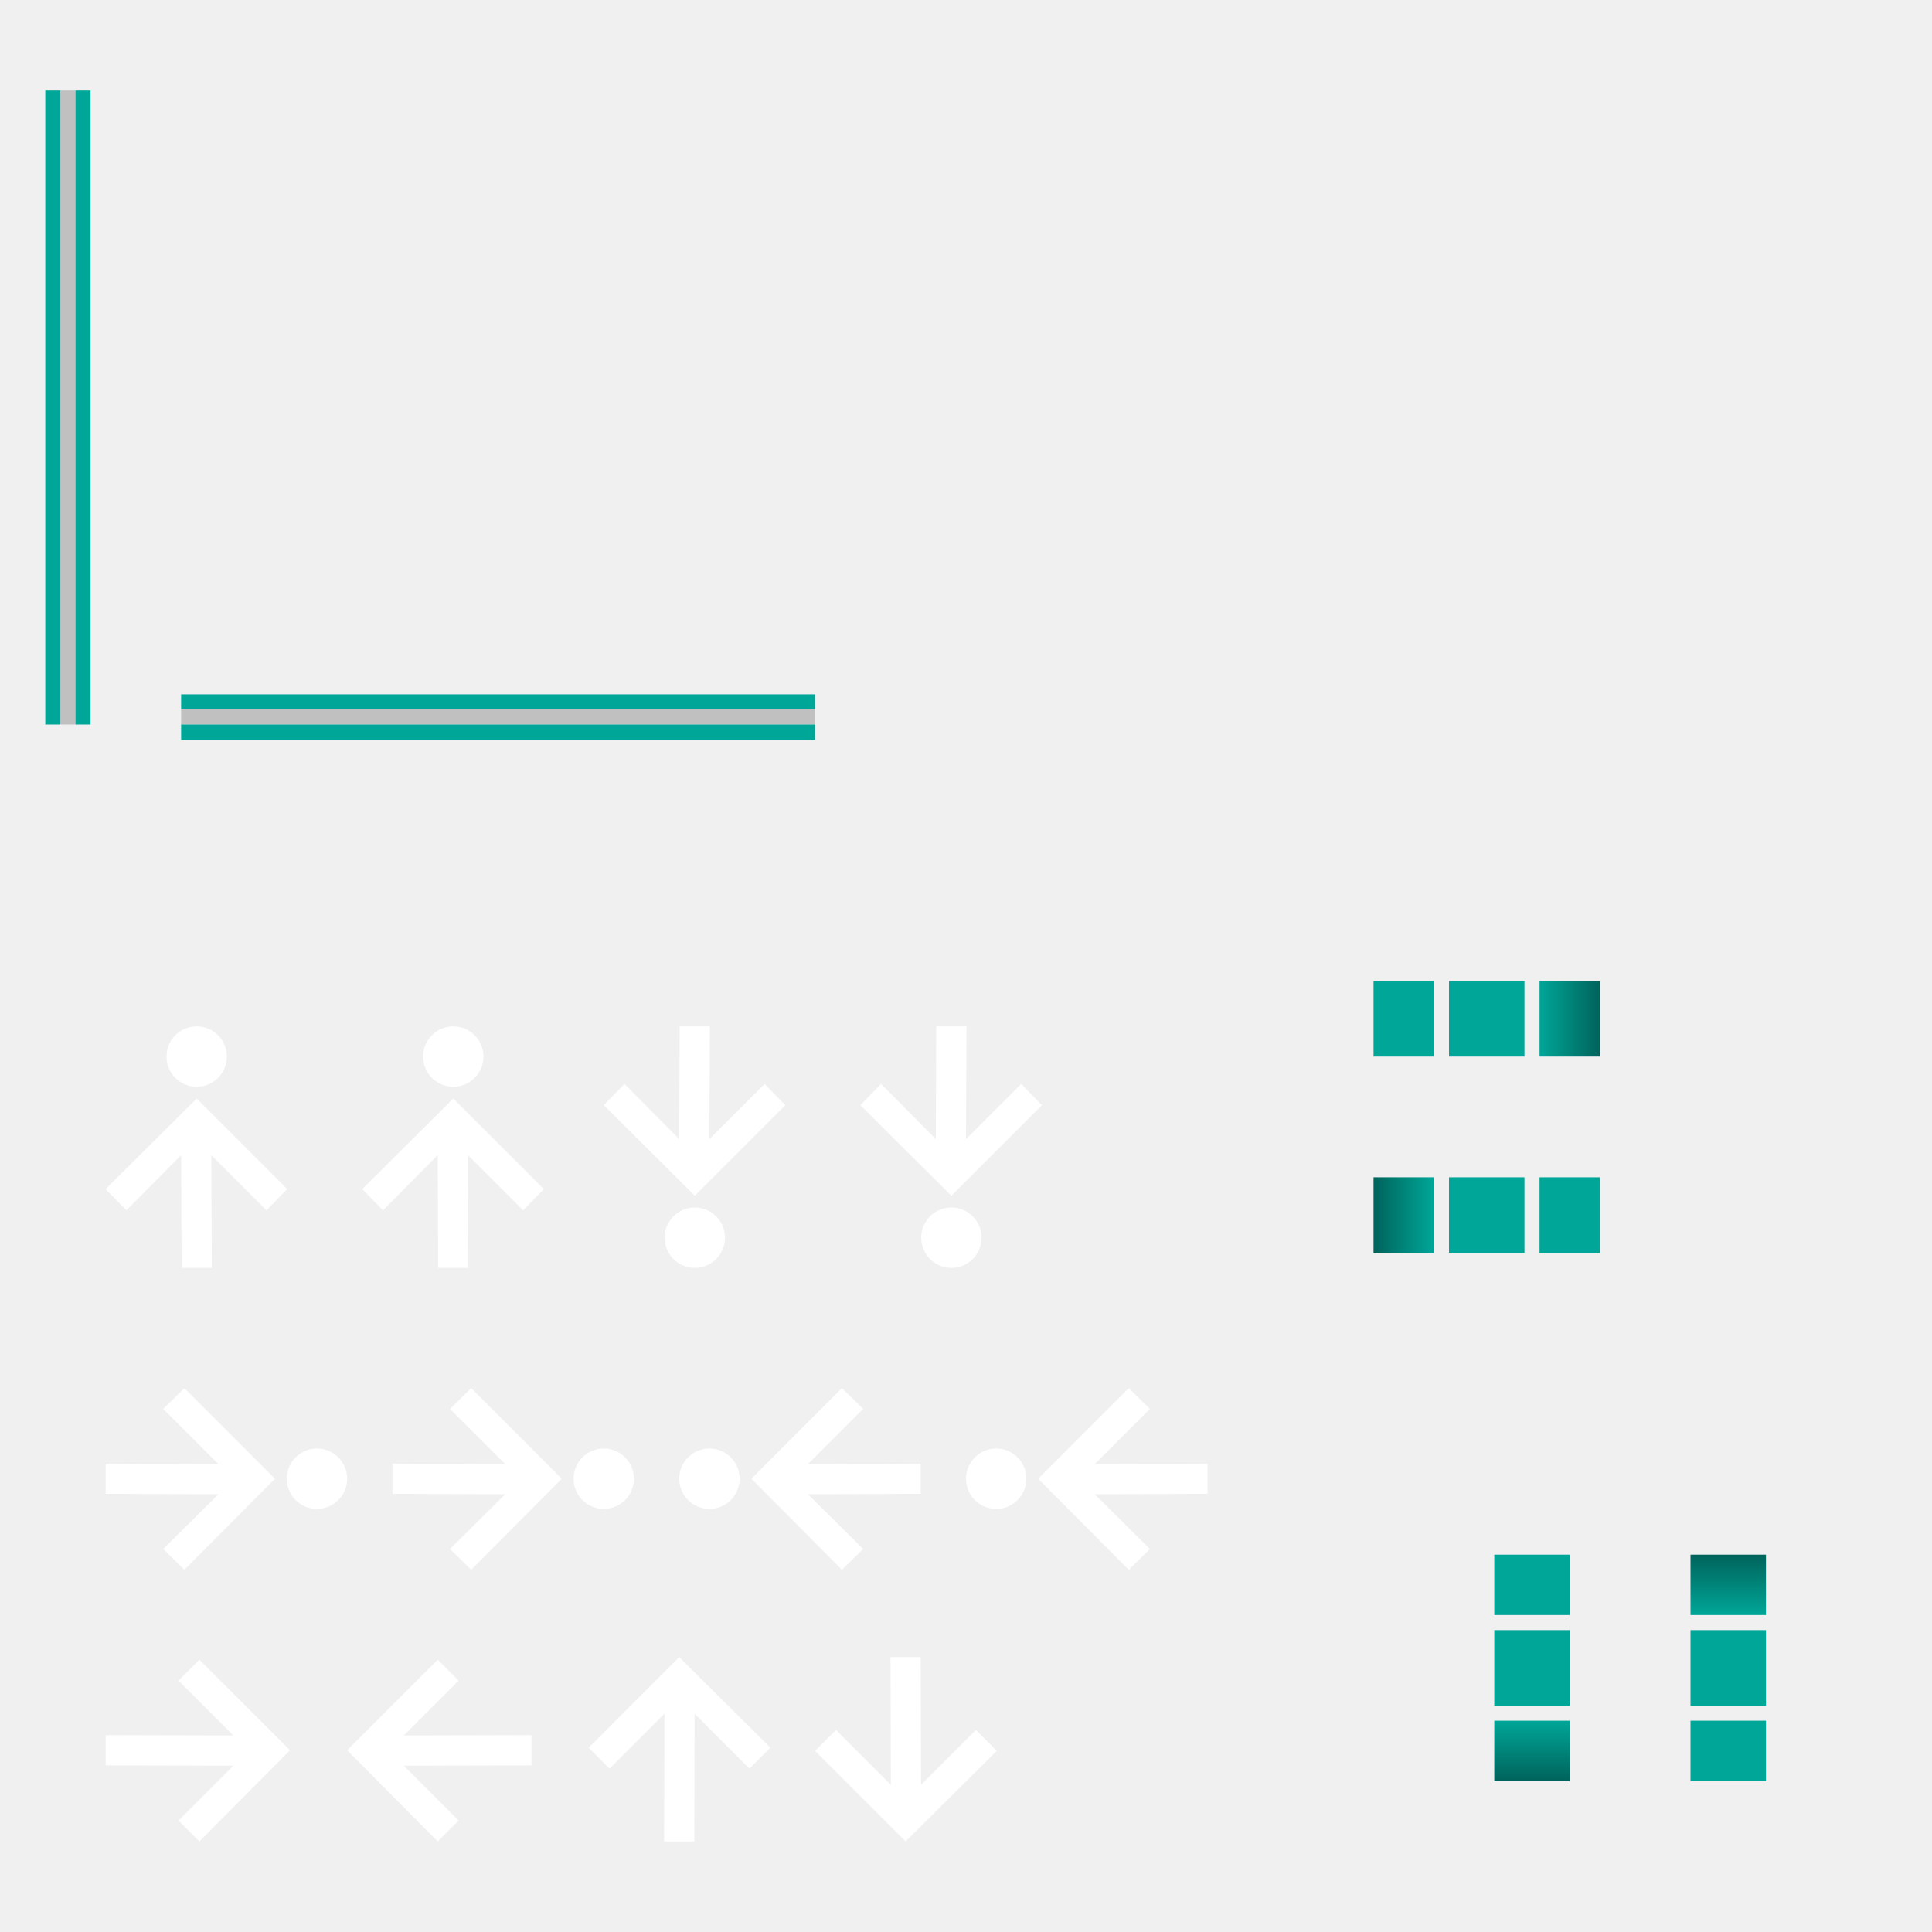
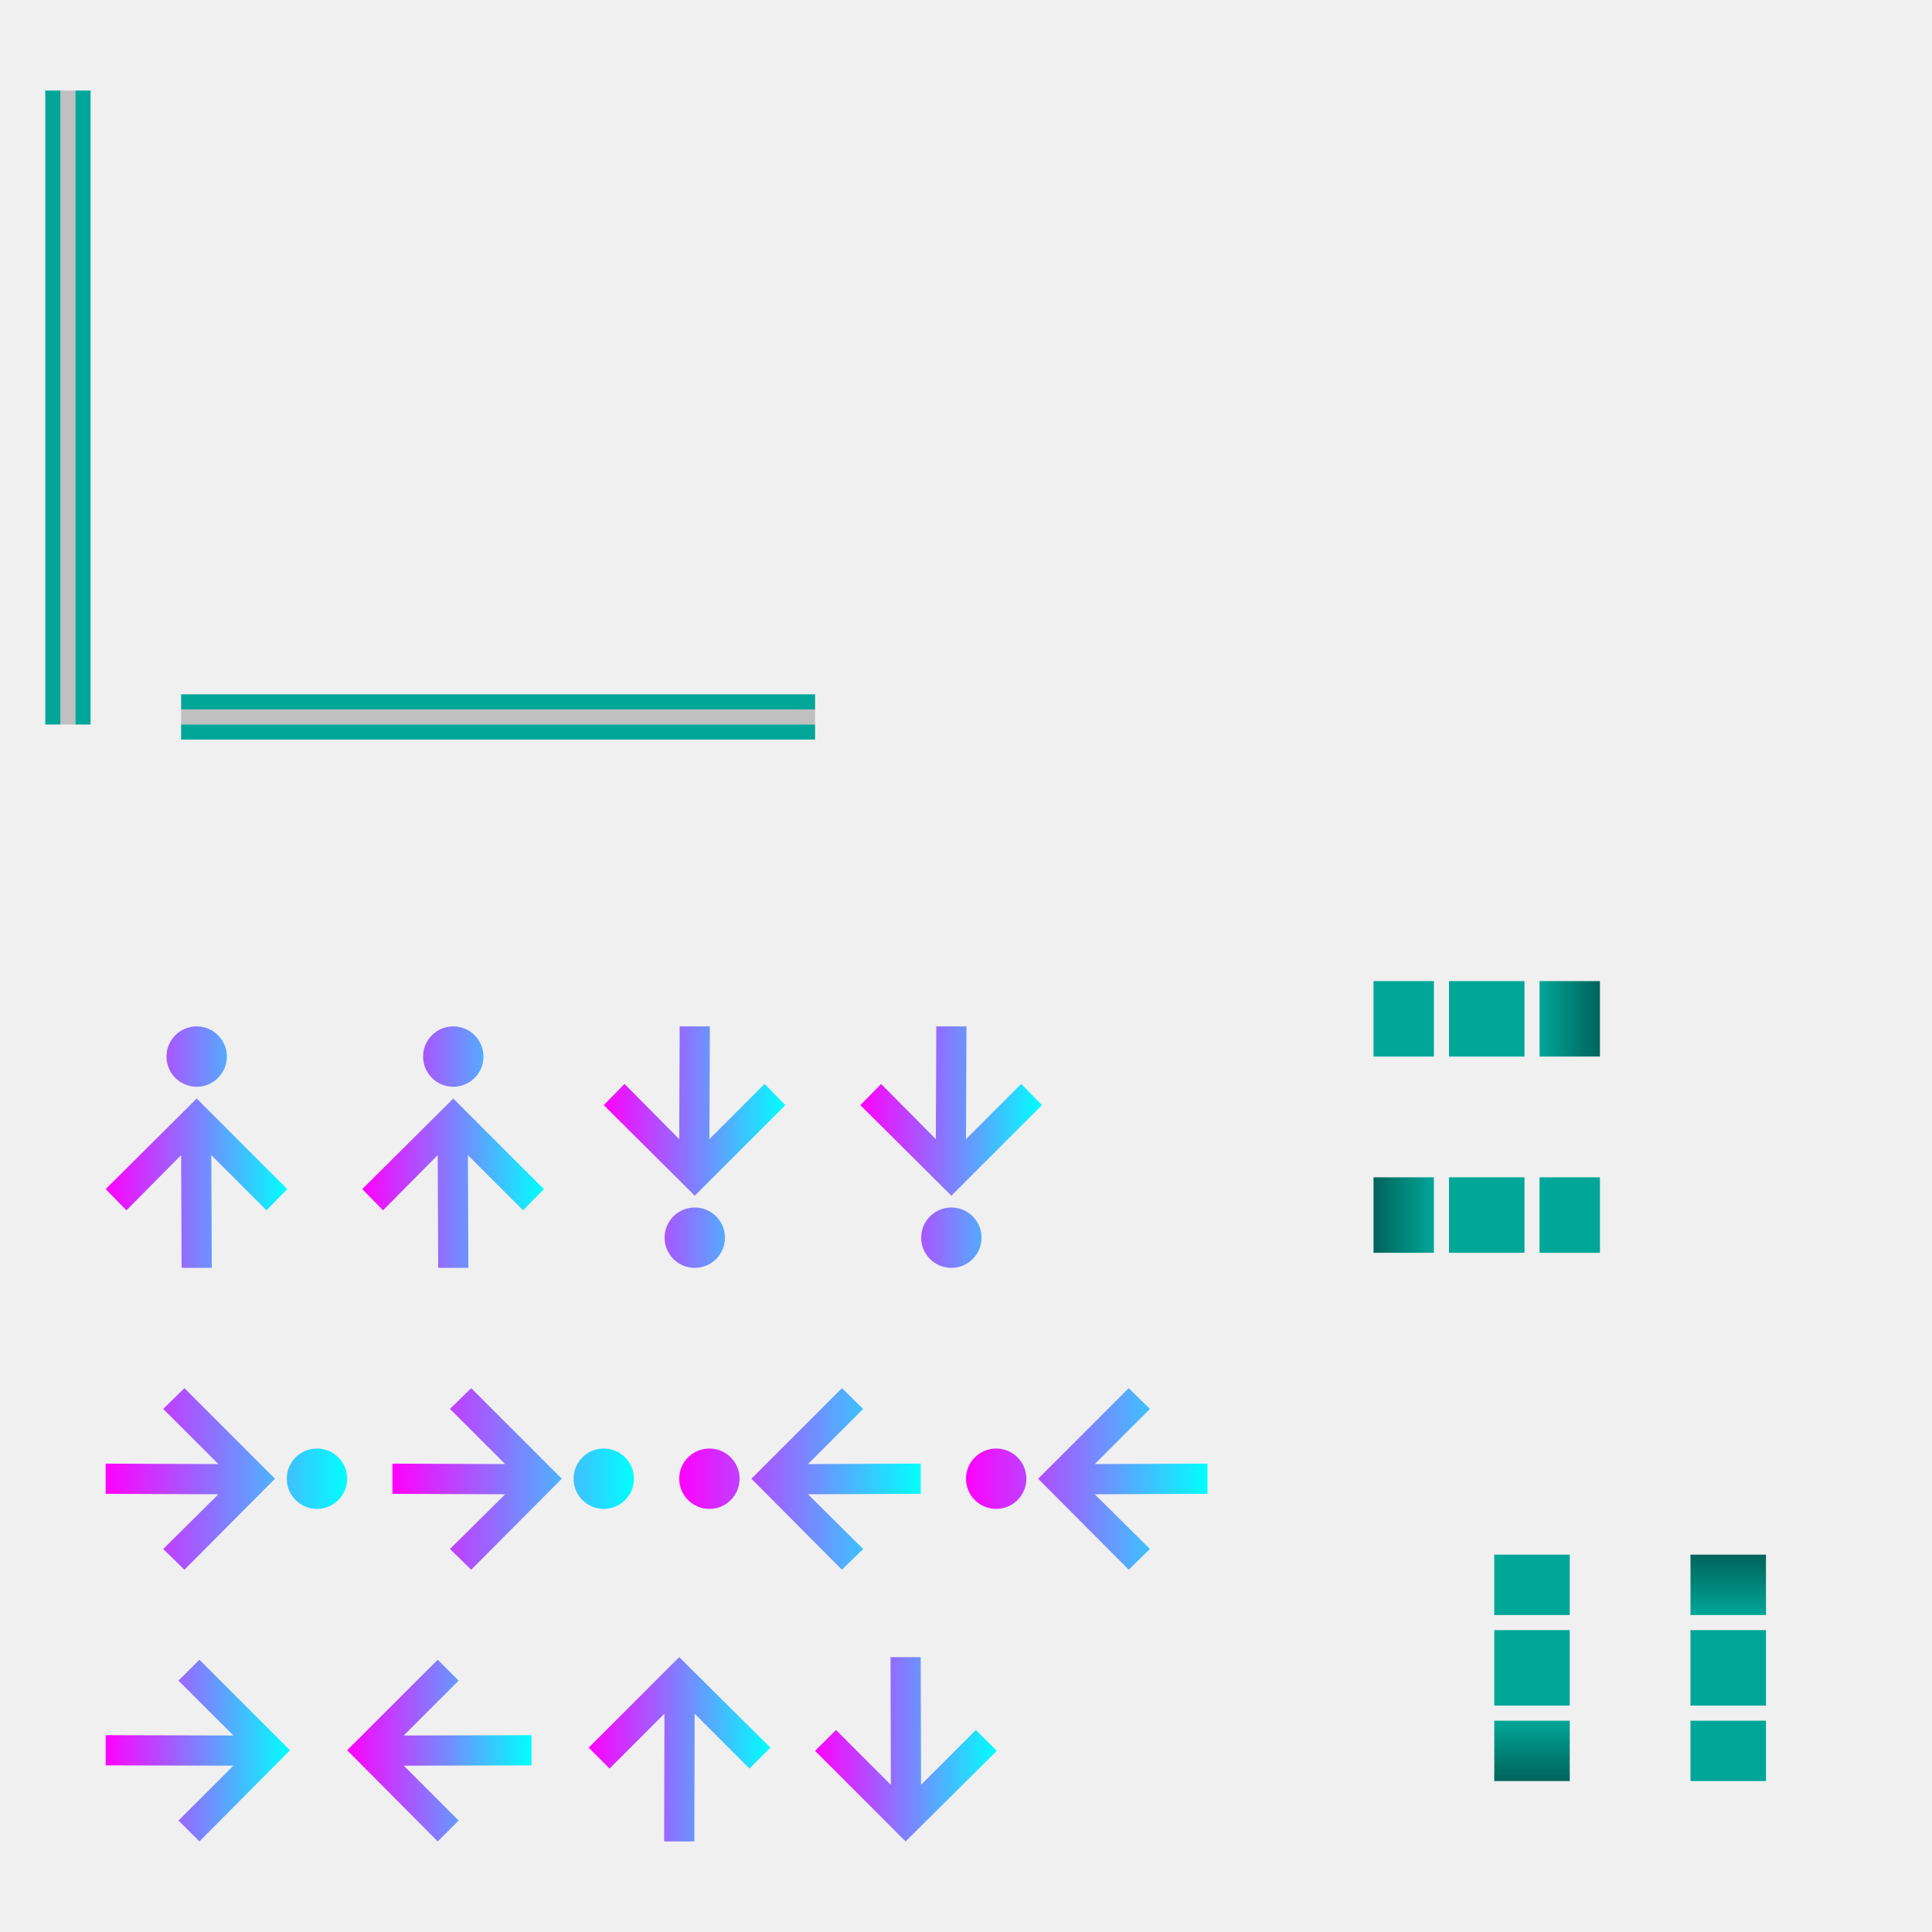
- <svg xmlns="http://www.w3.org/2000/svg" xmlns:xlink="http://www.w3.org/1999/xlink" width="128" height="128" version="1">
-   <defs>
+ <svg xmlns="http://www.w3.org/2000/svg" xmlns:xlink="http://www.w3.org/1999/xlink" width="128" height="128" version="1" id="svg132">
+   <defs id="defs19">
+     <linearGradient id="linearGradient238">
+       <stop style="stop-color:#ff00ff;stop-opacity:1" offset="0" id="stop234" />
+       <stop style="stop-color:#00ffff;stop-opacity:1" offset="1" id="stop236" />
+     </linearGradient>
+     <linearGradient id="linearGradient230">
+       <stop style="stop-color:#ff00ff;stop-opacity:1" offset="0" id="stop226" />
+       <stop style="stop-color:#00ffff;stop-opacity:1" offset="1" id="stop228" />
+     </linearGradient>
+     <linearGradient id="linearGradient222">
+       <stop style="stop-color:#00ffff;stop-opacity:1" offset="0" id="stop218" />
+       <stop style="stop-color:#ff00ff;stop-opacity:1" offset="1" id="stop220" />
+     </linearGradient>
+     <linearGradient id="linearGradient206">
+       <stop style="stop-color:#ff00ff;stop-opacity:1" offset="0" id="stop202" />
+       <stop style="stop-color:#00ffff;stop-opacity:1" offset="1" id="stop204" />
+     </linearGradient>
+     <linearGradient id="linearGradient198">
+       <stop style="stop-color:#00ffff;stop-opacity:1" offset="0" id="stop194" />
+       <stop style="stop-color:#ff00ff;stop-opacity:1" offset="1" id="stop196" />
+     </linearGradient>
+     <linearGradient id="linearGradient190">
+       <stop style="stop-color:#00ffff;stop-opacity:1" offset="0" id="stop186" />
+       <stop style="stop-color:#ff00ff;stop-opacity:1" offset="1" id="stop188" />
+     </linearGradient>
+     <linearGradient id="linearGradient182">
+       <stop style="stop-color:#ff00ff;stop-opacity:1" offset="0" id="stop178" />
+       <stop style="stop-color:#00ffff;stop-opacity:1" offset="1" id="stop180" />
+     </linearGradient>
+     <linearGradient id="linearGradient174">
+       <stop style="stop-color:#ff00ff;stop-opacity:1" offset="0" id="stop170" />
+       <stop style="stop-color:#00ffff;stop-opacity:1" offset="1" id="stop172" />
+     </linearGradient>
+     <linearGradient id="linearGradient166">
+       <stop style="stop-color:#ff00ff;stop-opacity:1" offset="0" id="stop162" />
+       <stop style="stop-color:#00ffff;stop-opacity:1" offset="1" id="stop164" />
+     </linearGradient>
+     <linearGradient id="linearGradient158">
+       <stop style="stop-color:#ff00ff;stop-opacity:1" offset="0" id="stop154" />
+       <stop style="stop-color:#00ffff;stop-opacity:1" offset="1" id="stop156" />
+     </linearGradient>
+     <linearGradient id="linearGradient150">
+       <stop style="stop-color:#ff00ff;stop-opacity:1" offset="0" id="stop146" />
+       <stop style="stop-color:#00ffff;stop-opacity:1" offset="1" id="stop148" />
+     </linearGradient>
+     <linearGradient id="linearGradient142">
+       <stop style="stop-color:#ff00ff;stop-opacity:1" offset="0" id="stop138" />
+       <stop style="stop-color:#00ffff;stop-opacity:1" offset="1" id="stop140" />
+     </linearGradient>
    <linearGradient id="linearGradient4303">
-       <stop style="stop-color:#00635b" offset="0" />
-       <stop style="stop-color:#00a698" offset="1" />
+       <stop style="stop-color:#00635b" offset="0" id="stop2" />
+       <stop style="stop-color:#00a698" offset="1" id="stop4" />
    </linearGradient>
    <linearGradient id="linearGradient4291">
-       <stop style="stop-color:#007584" offset="0" />
-       <stop style="stop-color:#00a698" offset="1" />
+       <stop style="stop-color:#007584" offset="0" id="stop7" />
+       <stop style="stop-color:#00a698" offset="1" id="stop9" />
    </linearGradient>
    <linearGradient id="linearGradient4297" x1="266" x2="266" y1="108" y2="112" gradientUnits="userSpaceOnUse" xlink:href="#linearGradient4291" />
    <linearGradient id="linearGradient4301" x1="115" x2="115" y1="103" y2="107" gradientUnits="userSpaceOnUse" xlink:href="#linearGradient4303" />
    <linearGradient id="linearGradient4315" x1="266" x2="266" y1="121" y2="118" gradientUnits="userSpaceOnUse" xlink:href="#linearGradient4291" />
    <linearGradient id="linearGradient4317" x1="101" x2="101" y1="118" y2="114" gradientUnits="userSpaceOnUse" xlink:href="#linearGradient4303" />
    <linearGradient id="linearGradient4325" x1="268" x2="268" y1="112" y2="108" gradientUnits="userSpaceOnUse" xlink:href="#linearGradient4303" />
    <linearGradient id="linearGradient4333" x1="91" x2="95" y1="80.5" y2="80.5" gradientUnits="userSpaceOnUse" xlink:href="#linearGradient4303" />
    <linearGradient id="linearGradient4341" x1="106" x2="102" y1="67" y2="67" gradientUnits="userSpaceOnUse" xlink:href="#linearGradient4303" />
+     <linearGradient xlink:href="#linearGradient142" id="linearGradient144" x1="406.969" y1="-92.003" x2="419" y2="-92.003" gradientUnits="userSpaceOnUse" />
+     <linearGradient xlink:href="#linearGradient150" id="linearGradient152" x1="406.969" y1="-92.003" x2="419" y2="-92.003" gradientUnits="userSpaceOnUse" />
+     <linearGradient xlink:href="#linearGradient158" id="linearGradient160" x1="406.969" y1="-92.003" x2="419" y2="-92.003" gradientUnits="userSpaceOnUse" />
+     <linearGradient xlink:href="#linearGradient166" id="linearGradient168" x1="406.969" y1="-92.003" x2="419" y2="-92.003" gradientUnits="userSpaceOnUse" />
+     <linearGradient xlink:href="#linearGradient174" id="linearGradient176" x1="325.001" y1="-90.987" x2="341.001" y2="-90.987" gradientUnits="userSpaceOnUse" />
+     <linearGradient xlink:href="#linearGradient182" id="linearGradient184" x1="325.001" y1="-90.987" x2="341.001" y2="-90.987" gradientUnits="userSpaceOnUse" />
+     <linearGradient xlink:href="#linearGradient190" id="linearGradient192" x1="325.001" y1="-90.987" x2="341.001" y2="-90.987" gradientUnits="userSpaceOnUse" />
+     <linearGradient xlink:href="#linearGradient198" id="linearGradient200" x1="325.001" y1="-90.987" x2="341.001" y2="-90.987" gradientUnits="userSpaceOnUse" />
+     <linearGradient xlink:href="#linearGradient206" id="linearGradient208" x1="306.998" y1="-90.983" x2="319.211" y2="-90.983" gradientUnits="userSpaceOnUse" />
+     <linearGradient xlink:href="#linearGradient222" id="linearGradient224" x1="306.998" y1="-90.983" x2="319.211" y2="-90.983" gradientUnits="userSpaceOnUse" />
+     <linearGradient xlink:href="#linearGradient230" id="linearGradient232" x1="387" y1="-90.11" x2="399.04" y2="-90.11" gradientUnits="userSpaceOnUse" />
+     <linearGradient xlink:href="#linearGradient238" id="linearGradient240" x1="387" y1="-90.11" x2="399.04" y2="-90.11" gradientUnits="userSpaceOnUse" />
  </defs>
  <rect id="hint-stretch-borders" style="opacity:0.65;fill:#023812" width="5.221" height="5.403" x="-10" y="0" />
  <g id="north-center" transform="translate(-152,-4)">
-     <path style="fill:#00a698" d="m 264,112 0,5 5,0 0,-5 -5,0 z" />
+     <path style="fill:#00a698" d="m 264,112 0,5 5,0 0,-5 -5,0 z" id="path22" />
  </g>
  <g id="north-top" style="fill:url(#linearGradient4297)" transform="translate(-152,-5)">
-     <path style="fill:url(#linearGradient4301)" transform="translate(152,5)" d="m 112,103 0,1 0,1 0,2 5,0 0,-2 0,-1 0,-1 -5,0 z" />
+     <path style="fill:url(#linearGradient4301)" transform="translate(152,5)" d="m 112,103 0,1 0,1 0,2 5,0 0,-2 0,-1 0,-1 -5,0 z" id="path25" />
  </g>
  <g id="north-bottom" transform="translate(-152,-3)">
-     <path style="fill:#00a698" transform="translate(152,3)" d="m 112,114 0,3 0,1 5,0 0,-1 0,-3 -5,0 z" />
+     <path style="fill:#00a698" transform="translate(152,3)" d="m 112,114 0,3 0,1 5,0 0,-1 0,-3 -5,0 z" id="path28" />
  </g>
  <g id="south-center" transform="translate(-165,-4)">
-     <path style="fill:#00a698" d="m 264,112 0,5 5,0 0,-5 -5,0 z" />
+     <path style="fill:#00a698" d="m 264,112 0,5 5,0 0,-5 -5,0 z" id="path31" />
  </g>
  <g id="south-top" transform="translate(-165,-5)">
-     <path style="fill:#00a698" transform="translate(165,5)" d="m 99,103 0,1 0,1 0,2 5,0 0,-2 0,-1 0,-1 -5,0 z" />
+     <path style="fill:#00a698" transform="translate(165,5)" d="m 99,103 0,1 0,1 0,2 5,0 0,-2 0,-1 0,-1 -5,0 z" id="path34" />
  </g>
  <g id="south-bottom" style="fill:url(#linearGradient4315)" transform="translate(-165,-3)">
-     <path style="fill:url(#linearGradient4317)" transform="translate(165,3)" d="m 99,114 0,3 0,1 5,0 0,-1 0,-3 -5,0 z" />
+     <path style="fill:url(#linearGradient4317)" transform="translate(165,3)" d="m 99,114 0,3 0,1 5,0 0,-1 0,-3 -5,0 z" id="path37" />
  </g>
  <g id="east-center" transform="matrix(0,-1,1,0,-16,334)">
-     <path style="fill:#00a698" d="m 264,112 0,5 5,0 0,-5 -5,0 z" />
+     <path style="fill:#00a698" d="m 264,112 0,5 5,0 0,-5 -5,0 z" id="path40" />
  </g>
  <g id="east-left" transform="matrix(0,-1,1,0,-17,334)">
-     <path style="fill:#00a698" transform="matrix(0,1,-1,0,334,17)" d="m 91,65 0,5 1,0 3,0 0,-5 -3,0 -1,0 z" />
+     <path style="fill:#00a698" transform="matrix(0,1,-1,0,334,17)" d="m 91,65 0,5 1,0 3,0 0,-5 -3,0 -1,0 z" id="path43" />
  </g>
  <g id="east-right" transform="matrix(0,-1,1,0,-15,334)">
-     <path style="fill:url(#linearGradient4341)" transform="matrix(0,1,-1,0,334,15)" d="m 102,65 0,5 3,0 1,0 0,-5 -1,0 -3,0 z" />
+     <path style="fill:url(#linearGradient4341)" transform="matrix(0,1,-1,0,334,15)" d="m 102,65 0,5 3,0 1,0 0,-5 -1,0 -3,0 z" id="path46" />
  </g>
  <g id="west-center" transform="matrix(0,-1,1,0,-16,347)">
-     <path style="fill:#00a698" d="m 264,112 0,5 5,0 0,-5 -5,0 z" />
+     <path style="fill:#00a698" d="m 264,112 0,5 5,0 0,-5 -5,0 z" id="path49" />
  </g>
  <g id="west-left" style="fill:url(#linearGradient4325)" transform="matrix(0,-1,1,0,-17,347)">
-     <path style="fill:url(#linearGradient4333)" transform="matrix(0,1,-1,0,347,17)" d="m 91,78 0,5 1,0 3,0 0,-5 -3,0 -1,0 z" />
+     <path style="fill:url(#linearGradient4333)" transform="matrix(0,1,-1,0,347,17)" d="m 91,78 0,5 1,0 3,0 0,-5 -3,0 -1,0 z" id="path52" />
  </g>
  <g id="west-right" transform="matrix(0,-1,1,0,-15,347)">
-     <path style="fill:#00a698" transform="matrix(0,1,-1,0,347,15)" d="m 102,78 0,5 3,0 1,0 0,-5 -1,0 -3,0 z" />
+     <path style="fill:#00a698" transform="matrix(0,1,-1,0,347,15)" d="m 102,78 0,5 3,0 1,0 0,-5 -1,0 -3,0 z" id="path55" />
  </g>
  <g id="vertical-centerindicator" transform="translate(1,15)">
-     <rect style="opacity:0.2" width="42" height="1" x="11" y="32" />
-     <rect style="fill:#00a698" width="42" height="1" x="11" y="33" />
-     <rect style="fill:#00a698" width="42" height="1" x="11" y="31" />
+     <rect style="opacity:0.2" width="42" height="1" x="11" y="32" id="rect58" />
+     <rect style="fill:#00a698" width="42" height="1" x="11" y="33" id="rect60" />
+     <rect style="fill:#00a698" width="42" height="1" x="11" y="31" id="rect62" />
  </g>
  <g id="horizontal-centerindicator" transform="translate(-4,17)">
-     <rect style="opacity:0.2" width="42" height="1" x="-31" y="8" transform="matrix(0,-1,1,0,0,0)" />
-     <rect style="fill:#00a698" width="42" height="1" x="-31" y="9" transform="matrix(0,-1,1,0,0,0)" />
-     <rect style="fill:#00a698" width="42" height="1" x="-31" y="7" transform="matrix(0,-1,1,0,0,0)" />
+     <rect style="opacity:0.2" width="42" height="1" x="-31" y="8" transform="matrix(0,-1,1,0,0,0)" id="rect65" />
+     <rect style="fill:#00a698" width="42" height="1" x="-31" y="9" transform="matrix(0,-1,1,0,0,0)" id="rect67" />
+     <rect style="fill:#00a698" width="42" height="1" x="-31" y="7" transform="matrix(0,-1,1,0,0,0)" id="rect69" />
  </g>
  <g id="west-minslider" style="enable-background:new" transform="translate(5.0312,68.0032)">
-     <g transform="translate(-405,100)">
-       <path style="fill:#ffffff" d="m 419,-89.222 -1.375,1.406 -3.656,-3.656 0.031,7.469 -2,0 -0.031,-7.469 -3.625,3.656 -1.375,-1.406 6.031,-6 6,6 z m -4,-8.781 c 0,1.105 -0.895,2 -2,2 -1.105,0 -2,-0.895 -2,-2 0,-1.105 0.895,-2 2,-2 1.105,0 2,0.895 2,2 z" />
+     <g transform="translate(-405,100)" id="g74">
+       <path style="fill:url(#linearGradient144)" d="m 419,-89.222 -1.375,1.406 -3.656,-3.656 0.031,7.469 -2,0 -0.031,-7.469 -3.625,3.656 -1.375,-1.406 6.031,-6 6,6 z m -4,-8.781 c 0,1.105 -0.895,2 -2,2 -1.105,0 -2,-0.895 -2,-2 0,-1.105 0.895,-2 2,-2 1.105,0 2,0.895 2,2 z" id="path72" />
    </g>
  </g>
  <g id="north-offsetslider" style="enable-background:new" transform="translate(37,108.0004)">
-     <g transform="translate(-385,98.003)">
-       <path style="fill:#ffffff" d="m 387,-90.215 1.386,1.385 3.635,-3.635 -0.021,8.461 2,0 0.021,-8.461 3.634,3.635 1.385,-1.385 -6.041,-6.001 z" />
+     <g transform="translate(-385,98.003)" id="g79">
+       <path style="fill:url(#linearGradient232)" d="m 387,-90.215 1.386,1.385 3.635,-3.635 -0.021,8.461 2,0 0.021,-8.461 3.634,3.635 1.385,-1.385 -6.041,-6.001 z" id="path77" />
    </g>
  </g>
  <g id="north-maxslider" style="enable-background:new" transform="translate(6.9988,89.96885)">
-     <g transform="translate(-325,99.003)">
-       <path style="fill:#ffffff" d="m 330.22,-97.003 -1.406,1.375 3.656,3.656 -7.469,-0.031 0,2 7.469,0.031 -3.656,3.625 1.406,1.375 6,-6.031 -6,-6 z m 8.781,4 c -1.105,0 -2,0.895 -2,2 0,1.105 0.895,2 2,2 1.105,0 2,-0.895 2,-2 0,-1.105 -0.895,-2 -2,-2 z" />
+     <g transform="translate(-325,99.003)" id="g84">
+       <path style="fill:url(#linearGradient176)" d="m 330.22,-97.003 -1.406,1.375 3.656,3.656 -7.469,-0.031 0,2 7.469,0.031 -3.656,3.625 1.406,1.375 6,-6.031 -6,-6 z m 8.781,4 c -1.105,0 -2,0.895 -2,2 0,1.105 0.895,2 2,2 1.105,0 2,-0.895 2,-2 0,-1.105 -0.895,-2 -2,-2 z" id="path82" />
    </g>
  </g>
  <g id="east-offsetslider" style="enable-background:new" transform="translate(5.0016,107.9598)">
-     <g transform="translate(-305,99.003)">
-       <path style="fill:#ffffff" d="m 313.21,-97.003 -1.385,1.386 3.635,3.635 -8.461,-0.021 0,2 8.461,0.021 -3.635,3.634 1.385,1.385 6.001,-6.041 z" />
+     <g transform="translate(-305,99.003)" id="g89">
+       <path style="fill:url(#linearGradient208)" d="m 313.21,-97.003 -1.385,1.386 3.635,3.635 -8.461,-0.021 0,2 8.461,0.021 -3.635,3.634 1.385,1.385 6.001,-6.041 z" id="path87" />
    </g>
  </g>
  <g id="east-minslider" style="enable-background:new" transform="translate(22.0312,68.0032)">
-     <g transform="translate(-405,100)">
-       <path style="fill:#ffffff" d="m 419,-89.222 -1.375,1.406 -3.656,-3.656 0.031,7.469 -2,0 -0.031,-7.469 -3.625,3.656 -1.375,-1.406 6.031,-6 6,6 z m -4,-8.781 c 0,1.105 -0.895,2 -2,2 -1.105,0 -2,-0.895 -2,-2 0,-1.105 0.895,-2 2,-2 1.105,0 2,0.895 2,2 z" />
+     <g transform="translate(-405,100)" id="g94">
+       <path style="fill:url(#linearGradient152)" d="m 419,-89.222 -1.375,1.406 -3.656,-3.656 0.031,7.469 -2,0 -0.031,-7.469 -3.625,3.656 -1.375,-1.406 6.031,-6 6,6 z m -4,-8.781 c 0,1.105 -0.895,2 -2,2 -1.105,0 -2,-0.895 -2,-2 0,-1.105 0.895,-2 2,-2 1.105,0 2,0.895 2,2 z" id="path92" />
    </g>
  </g>
  <g id="west-maxslider" style="enable-background:new" transform="matrix(1,0,0,-1,38.0312,83.9968)">
-     <g transform="translate(-405,100)">
-       <path style="fill:#ffffff" d="m 419,-89.222 -1.375,1.406 -3.656,-3.656 0.031,7.469 -2,0 -0.031,-7.469 -3.625,3.656 -1.375,-1.406 6.031,-6 6,6 z m -4,-8.781 c 0,1.105 -0.895,2 -2,2 -1.105,0 -2,-0.895 -2,-2 0,-1.105 0.895,-2 2,-2 1.105,0 2,0.895 2,2 z" />
+     <g transform="translate(-405,100)" id="g99">
+       <path style="fill:url(#linearGradient160)" d="m 419,-89.222 -1.375,1.406 -3.656,-3.656 0.031,7.469 -2,0 -0.031,-7.469 -3.625,3.656 -1.375,-1.406 6.031,-6 6,6 z m -4,-8.781 c 0,1.105 -0.895,2 -2,2 -1.105,0 -2,-0.895 -2,-2 0,-1.105 0.895,-2 2,-2 1.105,0 2,0.895 2,2 z" id="path97" />
    </g>
  </g>
  <g id="east-maxslider" style="enable-background:new" transform="matrix(1,0,0,-1,55.0312,83.9968)">
-     <g transform="translate(-405,100)">
-       <path style="fill:#ffffff" d="m 419,-89.222 -1.375,1.406 -3.656,-3.656 0.031,7.469 -2,0 -0.031,-7.469 -3.625,3.656 -1.375,-1.406 6.031,-6 6,6 z m -4,-8.781 c 0,1.105 -0.895,2 -2,2 -1.105,0 -2,-0.895 -2,-2 0,-1.105 0.895,-2 2,-2 1.105,0 2,0.895 2,2 z" />
+     <g transform="translate(-405,100)" id="g104">
+       <path style="fill:url(#linearGradient168)" d="m 419,-89.222 -1.375,1.406 -3.656,-3.656 0.031,7.469 -2,0 -0.031,-7.469 -3.625,3.656 -1.375,-1.406 6.031,-6 6,6 z m -4,-8.781 c 0,1.105 -0.895,2 -2,2 -1.105,0 -2,-0.895 -2,-2 0,-1.105 0.895,-2 2,-2 1.105,0 2,0.895 2,2 z" id="path102" />
    </g>
  </g>
  <g id="south-maxslider" style="enable-background:new" transform="translate(25.9988,89.96885)">
-     <g transform="translate(-325,99.003)">
-       <path style="fill:#ffffff" d="m 330.22,-97.003 -1.406,1.375 3.656,3.656 -7.469,-0.031 0,2 7.469,0.031 -3.656,3.625 1.406,1.375 6,-6.031 -6,-6 z m 8.781,4 c -1.105,0 -2,0.895 -2,2 0,1.105 0.895,2 2,2 1.105,0 2,-0.895 2,-2 0,-1.105 -0.895,-2 -2,-2 z" />
+     <g transform="translate(-325,99.003)" id="g109">
+       <path style="fill:url(#linearGradient184)" d="m 330.22,-97.003 -1.406,1.375 3.656,3.656 -7.469,-0.031 0,2 7.469,0.031 -3.656,3.625 1.406,1.375 6,-6.031 -6,-6 z m 8.781,4 c -1.105,0 -2,0.895 -2,2 0,1.105 0.895,2 2,2 1.105,0 2,-0.895 2,-2 0,-1.105 -0.895,-2 -2,-2 z" id="path107" />
    </g>
  </g>
  <g id="north-minslider" style="enable-background:new" transform="matrix(-1,0,0,1,61.0012,89.96885)">
-     <g transform="translate(-325,99.003)">
-       <path style="fill:#ffffff" d="m 330.22,-97.003 -1.406,1.375 3.656,3.656 -7.469,-0.031 0,2 7.469,0.031 -3.656,3.625 1.406,1.375 6,-6.031 -6,-6 z m 8.781,4 c -1.105,0 -2,0.895 -2,2 0,1.105 0.895,2 2,2 1.105,0 2,-0.895 2,-2 0,-1.105 -0.895,-2 -2,-2 z" />
+     <g transform="translate(-325,99.003)" id="g114">
+       <path style="fill:url(#linearGradient192)" d="m 330.22,-97.003 -1.406,1.375 3.656,3.656 -7.469,-0.031 0,2 7.469,0.031 -3.656,3.625 1.406,1.375 6,-6.031 -6,-6 z m 8.781,4 c -1.105,0 -2,0.895 -2,2 0,1.105 0.895,2 2,2 1.105,0 2,-0.895 2,-2 0,-1.105 -0.895,-2 -2,-2 z" id="path112" />
    </g>
  </g>
  <g id="south-minslider" style="enable-background:new" transform="matrix(-1,0,0,1,80.0012,89.96885)">
-     <g transform="translate(-325,99.003)">
-       <path style="fill:#ffffff" d="m 330.22,-97.003 -1.406,1.375 3.656,3.656 -7.469,-0.031 0,2 7.469,0.031 -3.656,3.625 1.406,1.375 6,-6.031 -6,-6 z m 8.781,4 c -1.105,0 -2,0.895 -2,2 0,1.105 0.895,2 2,2 1.105,0 2,-0.895 2,-2 0,-1.105 -0.895,-2 -2,-2 z" />
+     <g transform="translate(-325,99.003)" id="g119">
+       <path style="fill:url(#linearGradient200)" d="m 330.22,-97.003 -1.406,1.375 3.656,3.656 -7.469,-0.031 0,2 7.469,0.031 -3.656,3.625 1.406,1.375 6,-6.031 -6,-6 z m 8.781,4 c -1.105,0 -2,0.895 -2,2 0,1.105 0.895,2 2,2 1.105,0 2,-0.895 2,-2 0,-1.105 -0.895,-2 -2,-2 z" id="path117" />
    </g>
  </g>
  <g id="west-offsetslider" style="enable-background:new" transform="matrix(-1,0,0,1,37.2109,107.9598)">
-     <g transform="translate(-305,99.003)">
-       <path style="fill:#ffffff" d="m 313.21,-97.003 -1.385,1.386 3.635,3.635 -8.461,-0.021 0,2 8.461,0.021 -3.635,3.634 1.385,1.385 6.001,-6.041 z" />
+     <g transform="translate(-305,99.003)" id="g124">
+       <path style="fill:url(#linearGradient224)" d="m 313.21,-97.003 -1.385,1.386 3.635,3.635 -8.461,-0.021 0,2 8.461,0.021 -3.635,3.634 1.385,1.385 6.001,-6.041 z" id="path122" />
    </g>
  </g>
  <g id="south-offsetslider" style="enable-background:new" transform="matrix(1,0,0,-1,52,123.7871)">
-     <g transform="translate(-385,98.003)">
-       <path style="fill:#ffffff" d="m 387,-90.215 1.386,1.385 3.635,-3.635 -0.021,8.461 2,0 0.021,-8.461 3.634,3.635 1.385,-1.385 -6.041,-6.001 z" />
+     <g transform="translate(-385,98.003)" id="g129">
+       <path style="fill:url(#linearGradient240)" d="m 387,-90.215 1.386,1.385 3.635,-3.635 -0.021,8.461 2,0 0.021,-8.461 3.634,3.635 1.385,-1.385 -6.041,-6.001 z" id="path127" />
    </g>
  </g>
</svg>
